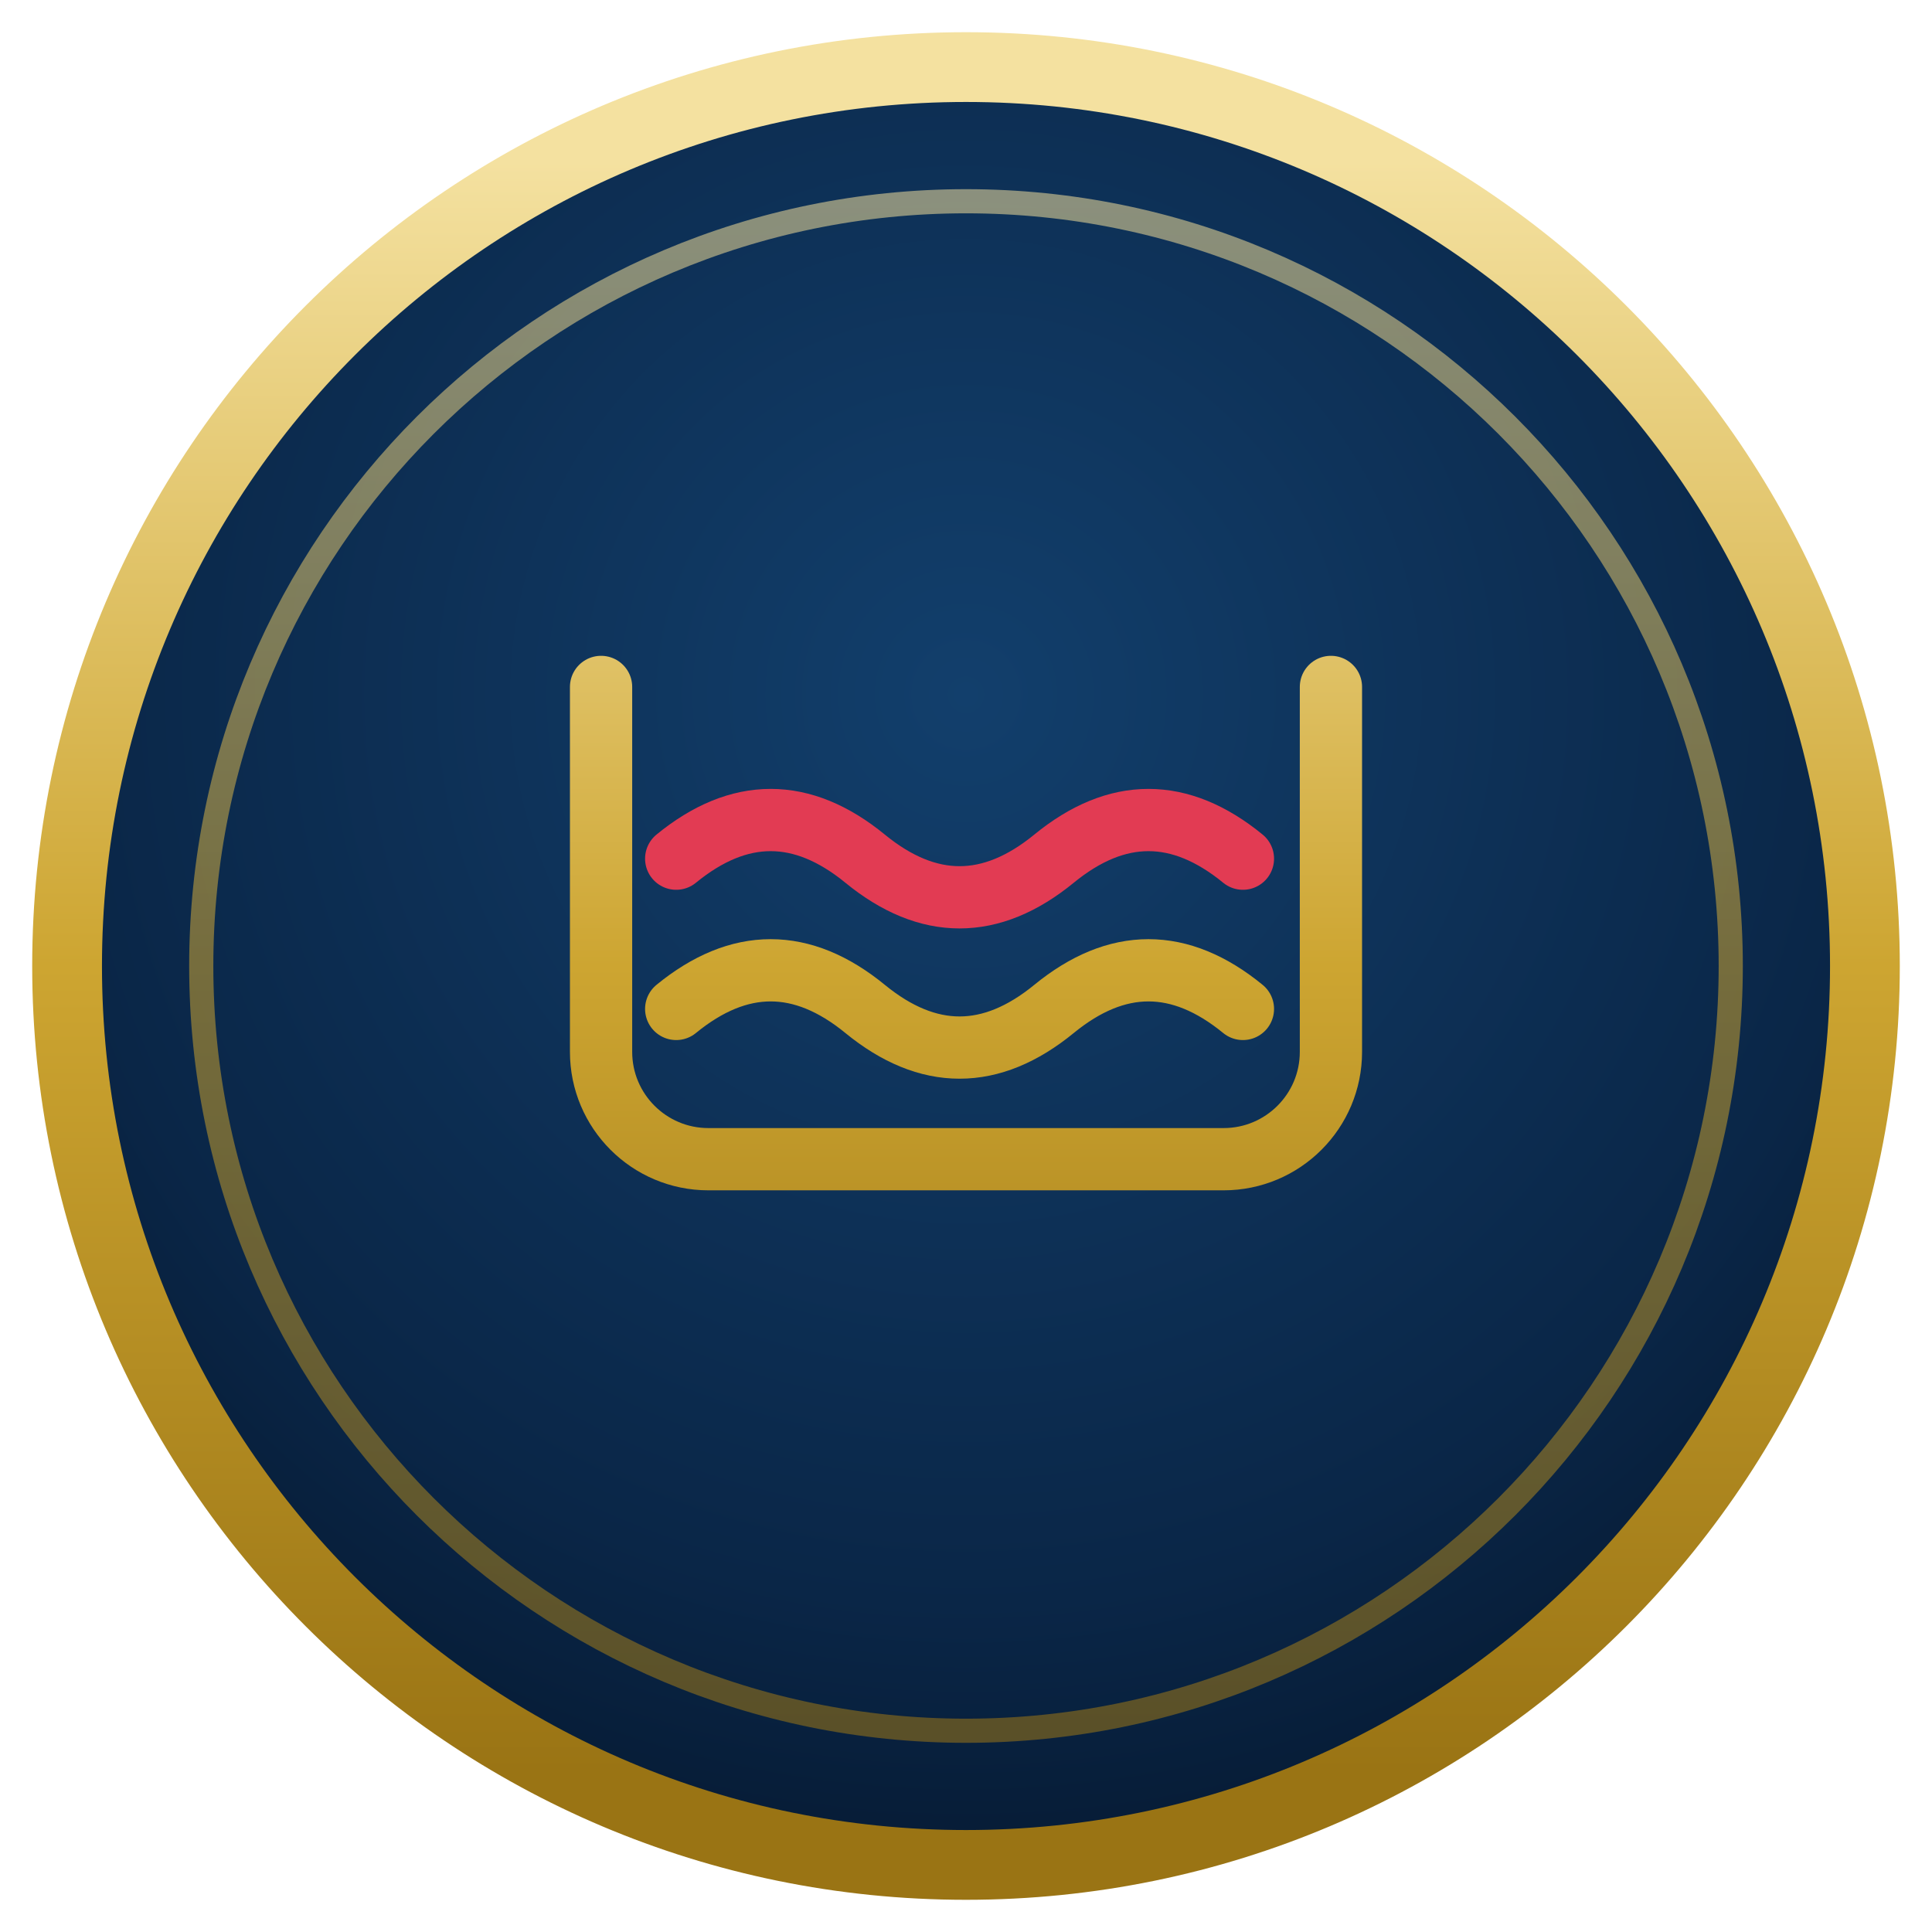
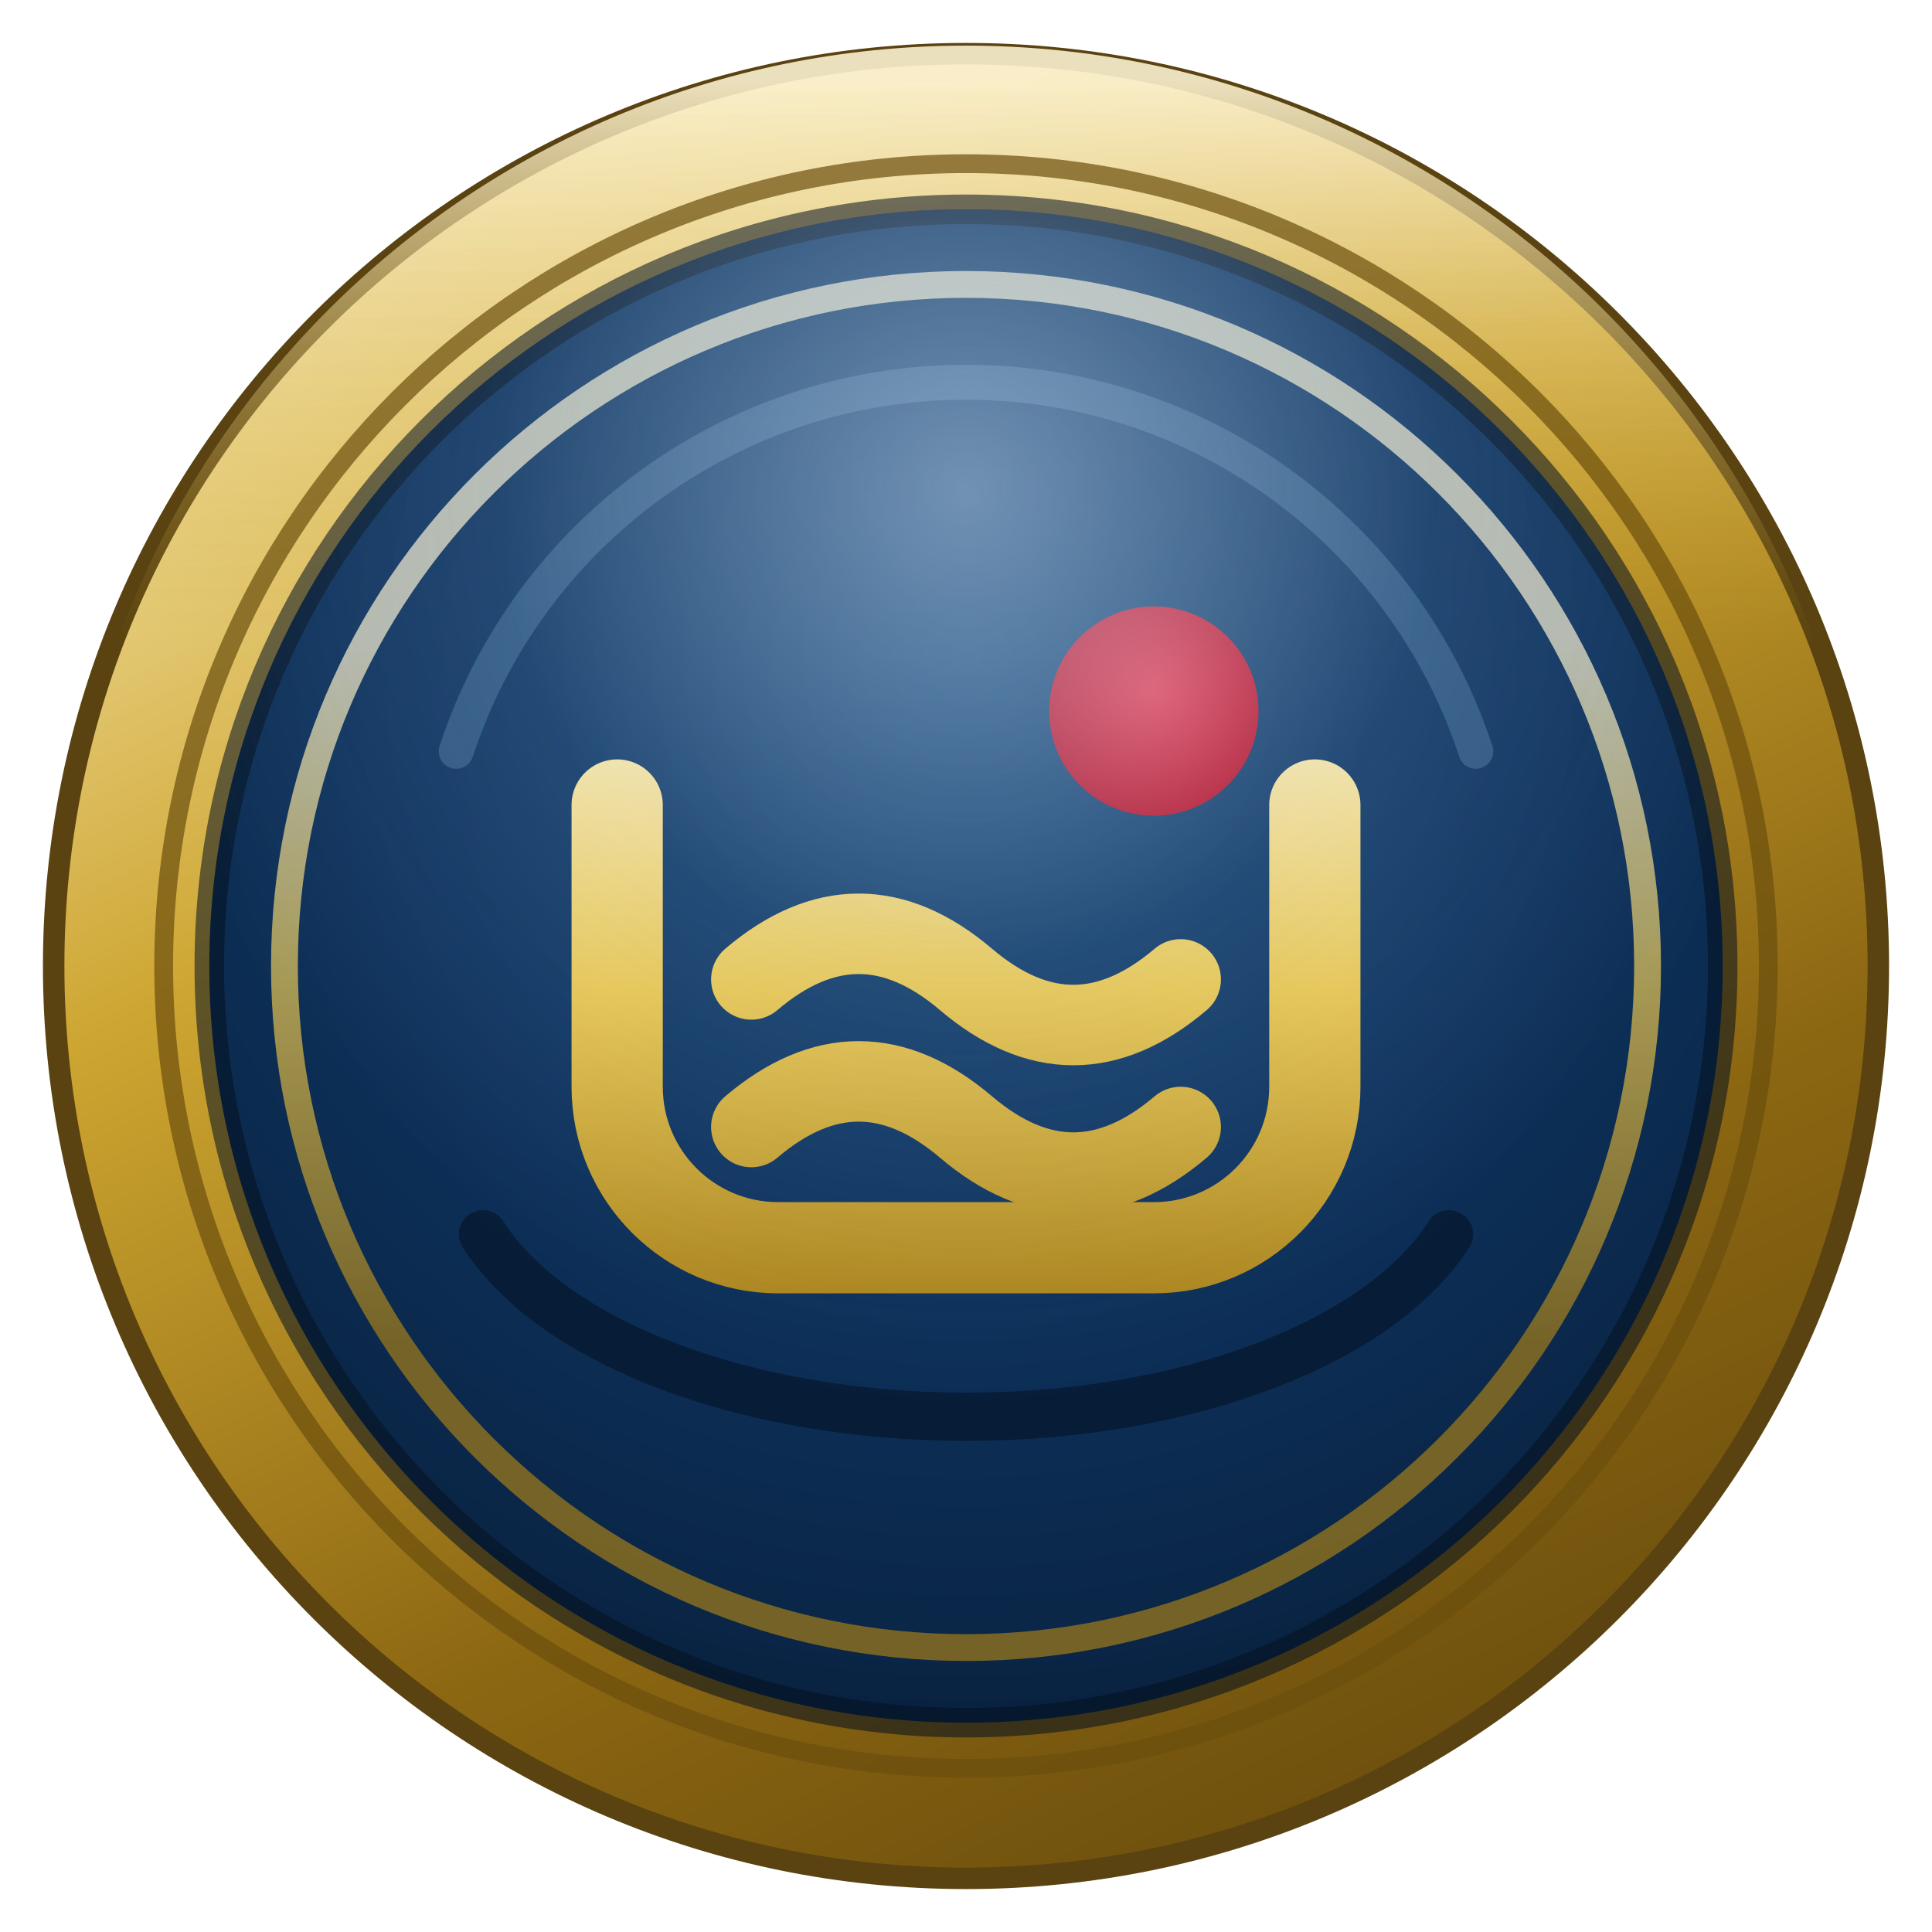
<svg xmlns="http://www.w3.org/2000/svg" viewBox="0 0 72 72" role="img" aria-label="Pool and spa inspection certification seal">
  <defs>
-     <radialGradient id="ps-face" cx="50%" cy="35%" r="72%">
-       <stop offset="0" stop-color="#123f6c" />
-       <stop offset="0.7" stop-color="#0a2647" />
+     <linearGradient id="ps-bezel" x1="20" y1="3" x2="52" y2="69" gradientUnits="userSpaceOnUse">
+       <stop offset="0" stop-color="#f7e7ad" />
+       <stop offset="0.34" stop-color="#cda531" />
+       <stop offset="0.72" stop-color="#8c6712" />
+       <stop offset="1" stop-color="#6b4e0d" />
+     </linearGradient>
+     <linearGradient id="ps-sheen" x1="0" y1="3" x2="0" y2="24" gradientUnits="userSpaceOnUse">
+       <stop offset="0" stop-color="#fbf1cf" />
+       <stop offset="1" stop-color="#cda531" stop-opacity="0" />
+     </linearGradient>
+     <radialGradient id="ps-face" cx="50%" cy="30%" r="82%">
+       <stop offset="0" stop-color="#15477a" />
+       <stop offset="0.45" stop-color="#0e3460" />
+       <stop offset="0.78" stop-color="#0a2647" />
      <stop offset="1" stop-color="#04162c" />
    </radialGradient>
-     <linearGradient id="ps-brass" x1="0" y1="6" x2="0" y2="66" gradientUnits="userSpaceOnUse">
-       <stop offset="0" stop-color="#f4e1a0" />
-       <stop offset="0.5" stop-color="#cda531" />
-       <stop offset="1" stop-color="#9a7414" />
+     <radialGradient id="ps-gloss" cx="50%" cy="19%" r="56%">
+       <stop offset="0" stop-color="#cfe2f3" stop-opacity="0.5" />
+       <stop offset="0.55" stop-color="#cfe2f3" stop-opacity="0.1" />
+       <stop offset="1" stop-color="#cfe2f3" stop-opacity="0" />
+     </radialGradient>
+     <linearGradient id="ps-glyph" x1="0" y1="24" x2="0" y2="50" gradientUnits="userSpaceOnUse">
+       <stop offset="0" stop-color="#fbf1cf" />
+       <stop offset="0.5" stop-color="#e6c552" />
+       <stop offset="1" stop-color="#a37c18" />
    </linearGradient>
+     <radialGradient id="ps-glint" cx="50%" cy="40%" r="62%">
+       <stop offset="0" stop-color="#e23b53" />
+       <stop offset="1" stop-color="#b3122b" />
+     </radialGradient>
  </defs>
-   <circle cx="36" cy="36" r="33.5" fill="url(#ps-face)" stroke="url(#ps-brass)" stroke-width="2.6" />
-   <circle cx="36" cy="36" r="28.5" fill="none" stroke="url(#ps-brass)" stroke-width="0.9" opacity="0.55" />
-   <g transform="translate(36 36) scale(.8) translate(-36 -36)" stroke-width="2.9">
-     <path d="M19 23V40a5 5 0 0 0 5 5h24a5 5 0 0 0 5-5V23" fill="none" stroke="url(#ps-brass)" stroke-linecap="round" />
-     <path d="M22.5 31q4.4-3.6 8.8 0t8.8 0 8.8 0" fill="none" stroke="#e23b53" stroke-linecap="round" />
-     <path d="M22.5 38q4.4-3.6 8.8 0t8.8 0 8.8 0" fill="none" stroke="url(#ps-brass)" stroke-linecap="round" />
+   <circle cx="36" cy="36" r="34.4" fill="#5a4310" />
+   <circle cx="36" cy="36" r="33.6" fill="url(#ps-bezel)" />
+   <circle cx="36" cy="35.3" r="33.6" fill="url(#ps-sheen)" opacity="0.9" />
+   <circle cx="36" cy="36" r="28.2" fill="url(#ps-face)" />
+   <circle cx="36" cy="36" r="29.9" fill="none" stroke="#6b4e0d" stroke-width="0.7" opacity="0.7" />
+   <circle cx="36" cy="36" r="25.4" fill="none" stroke="url(#ps-glyph)" stroke-width="1" opacity="0.7" />
+   <circle cx="36" cy="36" r="28.2" fill="none" stroke="#04101f" stroke-width="1.1" opacity="0.55" />
+   <path d="M17 28a20 20 0 0 1 38 0" fill="none" stroke="#5b86b0" stroke-width="1.3" opacity="0.4" stroke-linecap="round" />
+   <path d="M18 46a19 10 0 0 0 36 0" fill="none" stroke="#020c1a" stroke-width="1.8" opacity="0.5" stroke-linecap="round" />
+   <circle cx="43" cy="26.5" r="3.9" fill="url(#ps-glint)" />
+   <path d="M23 30v10.5a6 6 0 0 0 6 6h14a6 6 0 0 0 6-6V30" fill="none" stroke="url(#ps-glyph)" stroke-width="3.4" stroke-linecap="round" />
+   <g fill="none" stroke="url(#ps-glyph)" stroke-width="3" stroke-linecap="round">
+     <path d="M28 36.5q4-3.4 8 0t8 0" />
+     <path d="M28 42q4-3.4 8 0t8 0" />
  </g>
+   <circle cx="36" cy="36" r="28.2" fill="url(#ps-gloss)" />
</svg>
